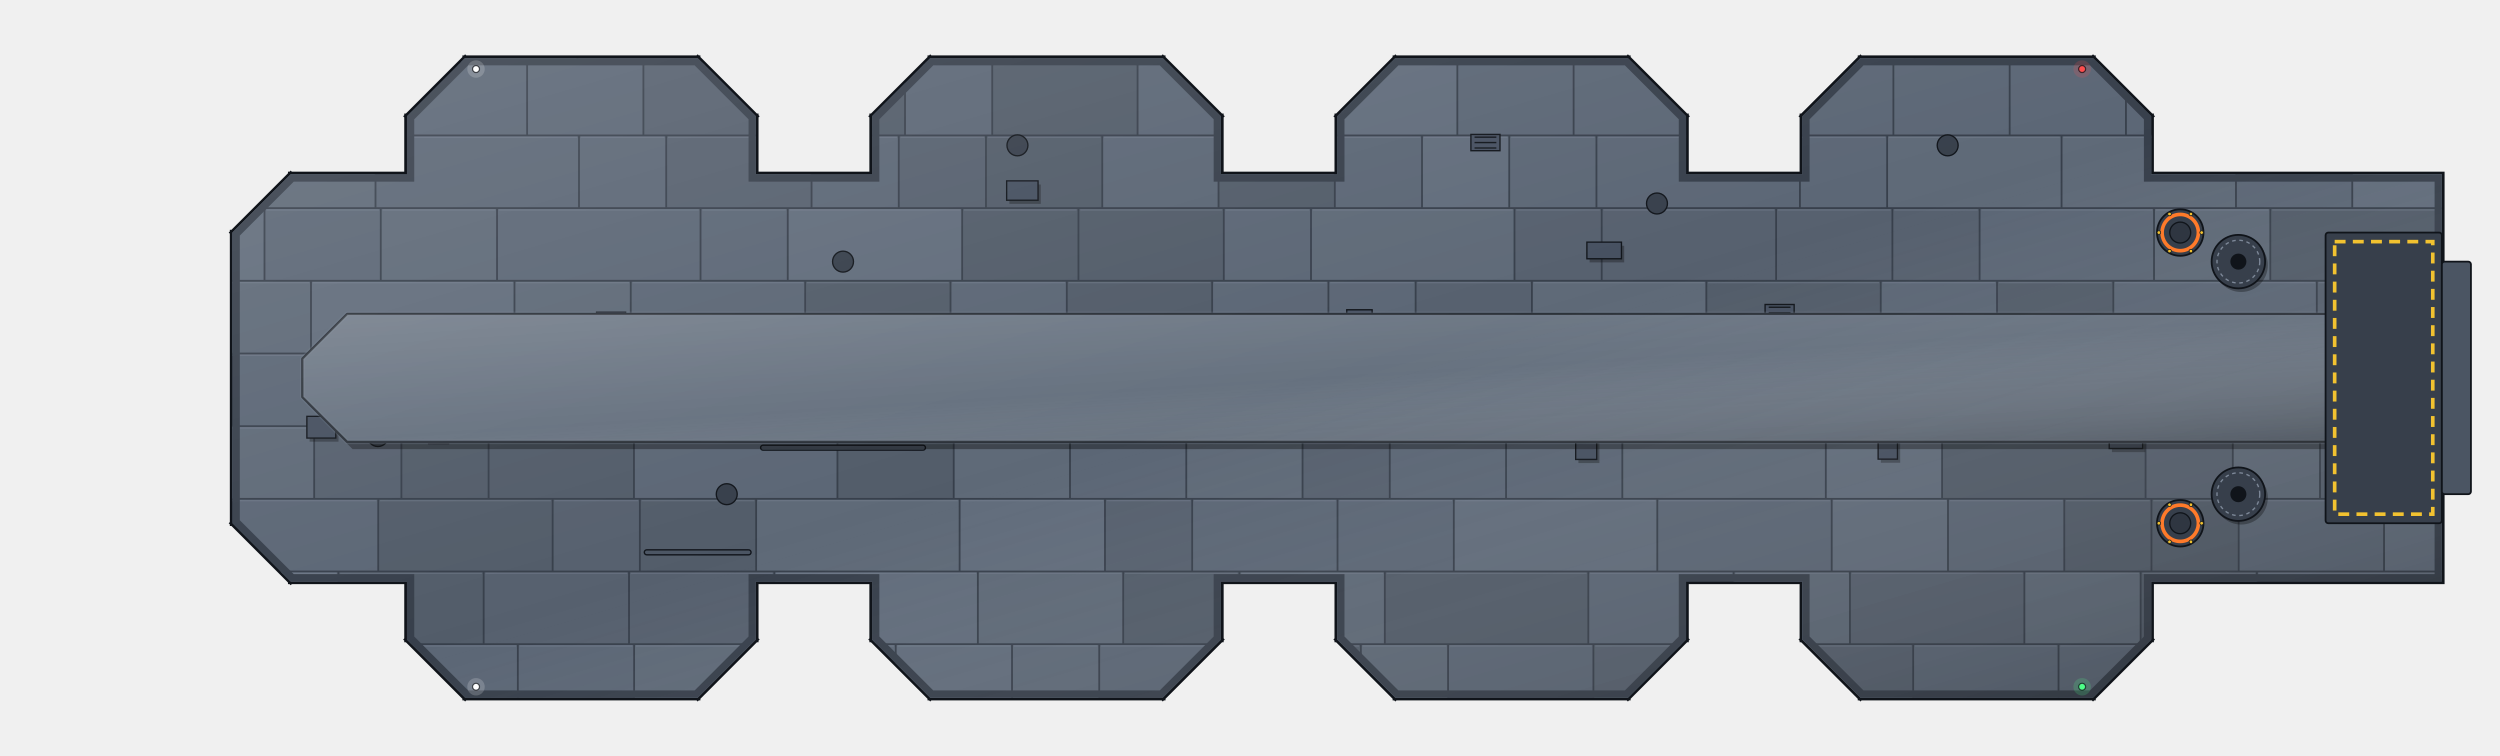
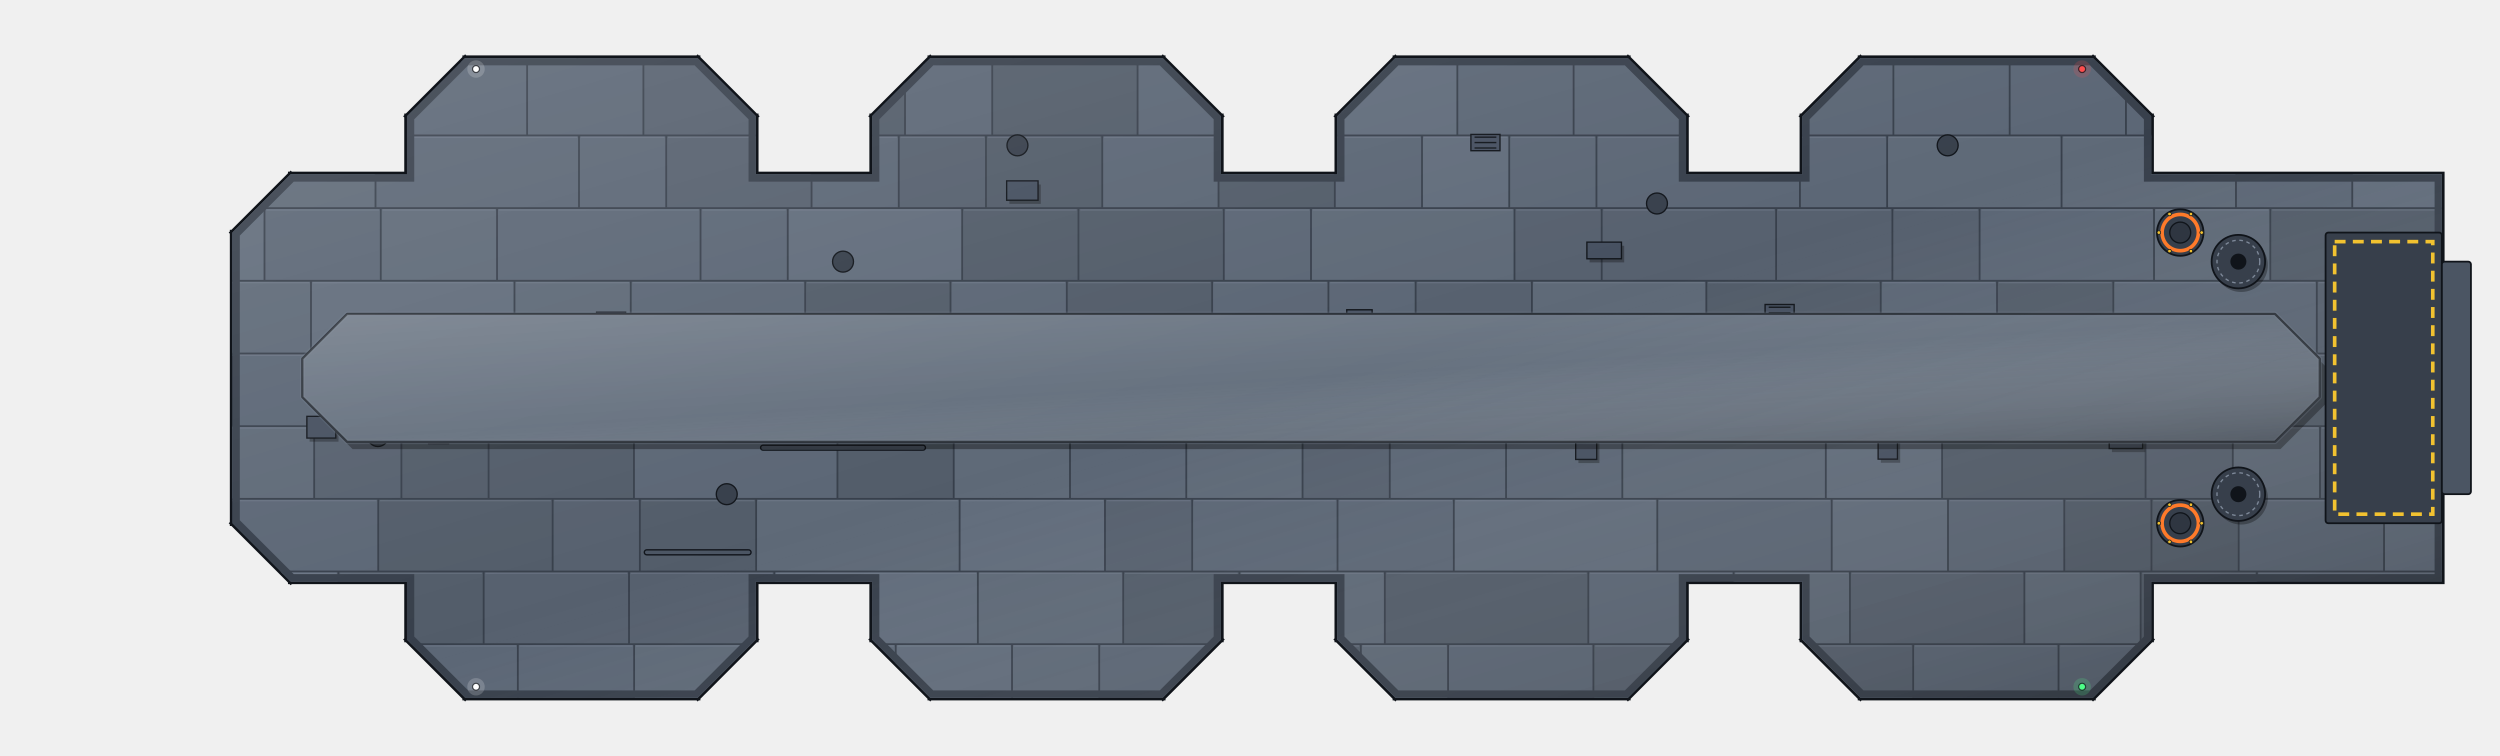
<svg xmlns="http://www.w3.org/2000/svg" width="2752" height="832" viewBox="-1472 -416 2752 832">
  <defs>
    <clipPath id="tanker_roof">
      <path d="M-1152 -160L-1216 -160L-1152 -224ZM-1216 -160h64v64h-64zM-1216 -96h64v64h-64zM-1216 -32h64v64h-64zM-1216 32h64v64h-64zM-1216 96h64v64h-64zM-1152 160L-1152 224L-1216 160ZM-1152 -224h64v64h-64zM-1152 -160h64v64h-64zM-1152 -96h64v64h-64zM-1152 -32h64v64h-64zM-1152 32h64v64h-64zM-1152 96h64v64h-64zM-1152 160h64v64h-64zM-1088 -224h64v64h-64zM-1088 -160h64v64h-64zM-1088 -96h64v64h-64zM-1088 -32h64v64h-64zM-1088 32h64v64h-64zM-1088 96h64v64h-64zM-1088 160h64v64h-64zM-960 -288L-1024 -288L-960 -352ZM-1024 -288h64v64h-64zM-1024 -224h64v64h-64zM-1024 -160h64v64h-64zM-1024 -96h64v64h-64zM-1024 -32h64v64h-64zM-1024 32h64v64h-64zM-1024 96h64v64h-64zM-1024 160h64v64h-64zM-1024 224h64v64h-64zM-960 288L-960 352L-1024 288ZM-960 -352h64v64h-64zM-960 -288h64v64h-64zM-960 -224h64v64h-64zM-960 -160h64v64h-64zM-960 -96h64v64h-64zM-960 -32h64v64h-64zM-960 32h64v64h-64zM-960 96h64v64h-64zM-960 160h64v64h-64zM-960 224h64v64h-64zM-960 288h64v64h-64zM-896 -352h64v64h-64zM-896 -288h64v64h-64zM-896 -224h64v64h-64zM-896 -160h64v64h-64zM-896 -96h64v64h-64zM-896 -32h64v64h-64zM-896 32h64v64h-64zM-896 96h64v64h-64zM-896 160h64v64h-64zM-896 224h64v64h-64zM-896 288h64v64h-64zM-832 -352h64v64h-64zM-832 -288h64v64h-64zM-832 -224h64v64h-64zM-832 -160h64v64h-64zM-832 -96h64v64h-64zM-832 -32h64v64h-64zM-832 32h64v64h-64zM-832 96h64v64h-64zM-832 160h64v64h-64zM-832 224h64v64h-64zM-832 288h64v64h-64zM-768 -352h64v64h-64zM-768 -288h64v64h-64zM-768 -224h64v64h-64zM-768 -160h64v64h-64zM-768 -96h64v64h-64zM-768 -32h64v64h-64zM-768 32h64v64h-64zM-768 96h64v64h-64zM-768 160h64v64h-64zM-768 224h64v64h-64zM-768 288h64v64h-64zM-704 -288L-640 -288L-704 -352ZM-704 -288h64v64h-64zM-704 -224h64v64h-64zM-704 -160h64v64h-64zM-704 -96h64v64h-64zM-704 -32h64v64h-64zM-704 32h64v64h-64zM-704 96h64v64h-64zM-704 160h64v64h-64zM-704 224h64v64h-64zM-704 288L-640 288L-704 352ZM-640 -224h64v64h-64zM-640 -160h64v64h-64zM-640 -96h64v64h-64zM-640 -32h64v64h-64zM-640 32h64v64h-64zM-640 96h64v64h-64zM-640 160h64v64h-64zM-576 -224h64v64h-64zM-576 -160h64v64h-64zM-576 -96h64v64h-64zM-576 -32h64v64h-64zM-576 32h64v64h-64zM-576 96h64v64h-64zM-576 160h64v64h-64zM-448 -288L-512 -288L-448 -352ZM-512 -288h64v64h-64zM-512 -224h64v64h-64zM-512 -160h64v64h-64zM-512 -96h64v64h-64zM-512 -32h64v64h-64zM-512 32h64v64h-64zM-512 96h64v64h-64zM-512 160h64v64h-64zM-512 224h64v64h-64zM-448 288L-448 352L-512 288ZM-448 -352h64v64h-64zM-448 -288h64v64h-64zM-448 -224h64v64h-64zM-448 -160h64v64h-64zM-448 -96h64v64h-64zM-448 -32h64v64h-64zM-448 32h64v64h-64zM-448 96h64v64h-64zM-448 160h64v64h-64zM-448 224h64v64h-64zM-448 288h64v64h-64zM-384 -352h64v64h-64zM-384 -288h64v64h-64zM-384 -224h64v64h-64zM-384 -160h64v64h-64zM-384 -96h64v64h-64zM-384 -32h64v64h-64zM-384 32h64v64h-64zM-384 96h64v64h-64zM-384 160h64v64h-64zM-384 224h64v64h-64zM-384 288h64v64h-64zM-320 -352h64v64h-64zM-320 -288h64v64h-64zM-320 -224h64v64h-64zM-320 -160h64v64h-64zM-320 -96h64v64h-64zM-320 -32h64v64h-64zM-320 32h64v64h-64zM-320 96h64v64h-64zM-320 160h64v64h-64zM-320 224h64v64h-64zM-320 288h64v64h-64zM-256 -352h64v64h-64zM-256 -288h64v64h-64zM-256 -224h64v64h-64zM-256 -160h64v64h-64zM-256 -96h64v64h-64zM-256 -32h64v64h-64zM-256 32h64v64h-64zM-256 96h64v64h-64zM-256 160h64v64h-64zM-256 224h64v64h-64zM-256 288h64v64h-64zM-192 -288L-128 -288L-192 -352ZM-192 -288h64v64h-64zM-192 -224h64v64h-64zM-192 -160h64v64h-64zM-192 -96h64v64h-64zM-192 -32h64v64h-64zM-192 32h64v64h-64zM-192 96h64v64h-64zM-192 160h64v64h-64zM-192 224h64v64h-64zM-192 288L-128 288L-192 352ZM-128 -224h64v64h-64zM-128 -160h64v64h-64zM-128 -96h64v64h-64zM-128 -32h64v64h-64zM-128 32h64v64h-64zM-128 96h64v64h-64zM-128 160h64v64h-64zM-64 -224h64v64h-64zM-64 -160h64v64h-64zM-64 -96h64v64h-64zM-64 -32h64v64h-64zM-64 32h64v64h-64zM-64 96h64v64h-64zM-64 160h64v64h-64zM64 -288L0 -288L64 -352ZM0 -288h64v64h-64zM0 -224h64v64h-64zM0 -160h64v64h-64zM0 -96h64v64h-64zM0 -32h64v64h-64zM0 32h64v64h-64zM0 96h64v64h-64zM0 160h64v64h-64zM0 224h64v64h-64zM64 288L64 352L0 288ZM64 -352h64v64h-64zM64 -288h64v64h-64zM64 -224h64v64h-64zM64 -160h64v64h-64zM64 -96h64v64h-64zM64 -32h64v64h-64zM64 32h64v64h-64zM64 96h64v64h-64zM64 160h64v64h-64zM64 224h64v64h-64zM64 288h64v64h-64zM128 -352h64v64h-64zM128 -288h64v64h-64zM128 -224h64v64h-64zM128 -160h64v64h-64zM128 -96h64v64h-64zM128 -32h64v64h-64zM128 32h64v64h-64zM128 96h64v64h-64zM128 160h64v64h-64zM128 224h64v64h-64zM128 288h64v64h-64zM192 -352h64v64h-64zM192 -288h64v64h-64zM192 -224h64v64h-64zM192 -160h64v64h-64zM192 -96h64v64h-64zM192 -32h64v64h-64zM192 32h64v64h-64zM192 96h64v64h-64zM192 160h64v64h-64zM192 224h64v64h-64zM192 288h64v64h-64zM256 -352h64v64h-64zM256 -288h64v64h-64zM256 -224h64v64h-64zM256 -160h64v64h-64zM256 -96h64v64h-64zM256 -32h64v64h-64zM256 32h64v64h-64zM256 96h64v64h-64zM256 160h64v64h-64zM256 224h64v64h-64zM256 288h64v64h-64zM320 -288L384 -288L320 -352ZM320 -288h64v64h-64zM320 -224h64v64h-64zM320 -160h64v64h-64zM320 -96h64v64h-64zM320 -32h64v64h-64zM320 32h64v64h-64zM320 96h64v64h-64zM320 160h64v64h-64zM320 224h64v64h-64zM320 288L384 288L320 352ZM384 -224h64v64h-64zM384 -160h64v64h-64zM384 -96h64v64h-64zM384 -32h64v64h-64zM384 32h64v64h-64zM384 96h64v64h-64zM384 160h64v64h-64zM448 -224h64v64h-64zM448 -160h64v64h-64zM448 -96h64v64h-64zM448 -32h64v64h-64zM448 32h64v64h-64zM448 96h64v64h-64zM448 160h64v64h-64zM576 -288L512 -288L576 -352ZM512 -288h64v64h-64zM512 -224h64v64h-64zM512 -160h64v64h-64zM512 -96h64v64h-64zM512 -32h64v64h-64zM512 32h64v64h-64zM512 96h64v64h-64zM512 160h64v64h-64zM512 224h64v64h-64zM576 288L576 352L512 288ZM576 -352h64v64h-64zM576 -288h64v64h-64zM576 -224h64v64h-64zM576 -160h64v64h-64zM576 -96h64v64h-64zM576 -32h64v64h-64zM576 32h64v64h-64zM576 96h64v64h-64zM576 160h64v64h-64zM576 224h64v64h-64zM576 288h64v64h-64zM640 -352h64v64h-64zM640 -288h64v64h-64zM640 -224h64v64h-64zM640 -160h64v64h-64zM640 -96h64v64h-64zM640 -32h64v64h-64zM640 32h64v64h-64zM640 96h64v64h-64zM640 160h64v64h-64zM640 224h64v64h-64zM640 288h64v64h-64zM704 -352h64v64h-64zM704 -288h64v64h-64zM704 -224h64v64h-64zM704 -160h64v64h-64zM704 -96h64v64h-64zM704 -32h64v64h-64zM704 32h64v64h-64zM704 96h64v64h-64zM704 160h64v64h-64zM704 224h64v64h-64zM704 288h64v64h-64zM768 -352h64v64h-64zM768 -288h64v64h-64zM768 -224h64v64h-64zM768 -160h64v64h-64zM768 -96h64v64h-64zM768 -32h64v64h-64zM768 32h64v64h-64zM768 96h64v64h-64zM768 160h64v64h-64zM768 224h64v64h-64zM768 288h64v64h-64zM832 -288L896 -288L832 -352ZM832 -288h64v64h-64zM832 -224h64v64h-64zM832 -160h64v64h-64zM832 -96h64v64h-64zM832 -32h64v64h-64zM832 32h64v64h-64zM832 96h64v64h-64zM832 160h64v64h-64zM832 224h64v64h-64zM832 288L896 288L832 352ZM896 -224h64v64h-64zM896 -160h64v64h-64zM896 -96h64v64h-64zM896 -32h64v64h-64zM896 32h64v64h-64zM896 96h64v64h-64zM896 160h64v64h-64zM960 -224h64v64h-64zM960 -160h64v64h-64zM960 -96h64v64h-64zM960 -32h64v64h-64zM960 32h64v64h-64zM960 96h64v64h-64zM960 160h64v64h-64zM1024 -224h64v64h-64zM1024 -160h64v64h-64zM1024 -96h64v64h-64zM1024 -32h64v64h-64zM1024 32h64v64h-64zM1024 96h64v64h-64zM1024 160h64v64h-64zM1088 -224h64v64h-64zM1088 -160h64v64h-64zM1088 -96h64v64h-64zM1088 -32h64v64h-64zM1088 32h64v64h-64zM1088 96h64v64h-64zM1088 160h64v64h-64zM1152 -224h64v64h-64zM1152 -160h64v64h-64zM1152 -96h64v64h-64zM1152 -32h64v64h-64zM1152 32h64v64h-64zM1152 96h64v64h-64zM1152 160h64v64h-64z" />
    </clipPath>
    <linearGradient id="tanker_sheen" x1="0" y1="0" x2="1" y2="1">
      <stop offset="0" stop-color="#ffffff" stop-opacity="0.12" />
      <stop offset="0.5" stop-color="#ffffff" stop-opacity="0" />
      <stop offset="1" stop-color="#000000" stop-opacity="0.22" />
    </linearGradient>
  </defs>
  <g id="base">
    <path d="M768 352L832 352M-896 -352L-832 -352M-128 -288L-192 -352M512 -288L576 -352M-128 224L-128 288M512 224L512 288M-960 352L-896 352M-256 352L-192 352M-1152 -224L-1088 -224M64 352L0 288M-1216 32L-1216 96M960 224L1024 224M-1152 224L-1216 160M-640 -288L-704 -352M-640 224L-640 288M-448 -352L-384 -352M256 -352L320 -352M1024 -224L1088 -224M384 -288L384 -224M-512 -288L-512 -224M-448 352L-512 288M768 -352L832 -352M-1216 -160L-1216 -96M704 352L768 352M-960 -352L-896 -352M-256 -352L-192 -352M0 -288L64 -352M0 224L0 288M-1216 -32L-1216 32M-768 352L-704 352M448 224L512 224M1152 224L1216 224M1216 160L1216 224M-1216 96L-1216 160M192 352L256 352M-512 -288L-448 -352M960 -224L1024 -224M-512 224L-512 288M1216 -160L1216 -96M-960 352L-1024 288M-64 224L0 224M-1216 -160L-1152 -224M896 224L960 224M704 -352L768 -352M1216 -32L1216 32M-1216 -96L-1216 -32M-768 -352L-704 -352M1216 96L1216 160M0 -288L0 -224M384 224L448 224M192 -352L256 -352M-1088 224L-1024 224M-320 352L-256 352M640 352L704 352M1152 -224L1216 -224M1216 -224L1216 -160M-1024 -288L-960 -352M448 -224L512 -224M-1024 224L-1024 288M-576 224L-512 224M1216 -96L1216 -32M-832 352L-768 352M896 -288L896 -224M128 352L192 352M896 288L832 352M1216 32L1216 96M-64 -224L0 -224M896 -224L960 -224M-128 224L-64 224M-320 -352L-256 -352M640 -352L704 -352M-384 352L-320 352M576 352L640 352M384 -224L448 -224M-1024 -288L-1024 -224M-640 224L-576 224M-1088 -224L-1024 -224M-832 -352L-768 -352M128 -352L192 -352M896 -288L832 -352M896 224L896 288M64 352L128 352M384 288L320 352M-576 -224L-512 -224M1088 -224L1152 -224M-1152 224L-1088 224M-384 -352L-320 -352M576 -352L640 -352M-128 -288L-128 -224M512 -288L512 -224M-896 352L-832 352M-128 288L-192 352M576 352L512 288M1024 224L1088 224M-128 -224L-64 -224M1088 224L1152 224M64 -352L128 -352M384 -288L320 -352M384 224L384 288M-640 -288L-640 -224M-640 288L-704 352M-448 352L-384 352M256 352L320 352M-640 -224L-576 -224" fill="none" stroke="#10141a" stroke-width="6" stroke-linecap="square" />
    <path d="M-1152 -160L-1216 -160L-1152 -224ZM-1216 -160h64v64h-64zM-1216 -96h64v64h-64zM-1216 -32h64v64h-64zM-1216 32h64v64h-64zM-1216 96h64v64h-64zM-1152 160L-1152 224L-1216 160ZM-1152 -224h64v64h-64zM-1152 -160h64v64h-64zM-1152 -96h64v64h-64zM-1152 -32h64v64h-64zM-1152 32h64v64h-64zM-1152 96h64v64h-64zM-1152 160h64v64h-64zM-1088 -224h64v64h-64zM-1088 -160h64v64h-64zM-1088 -96h64v64h-64zM-1088 -32h64v64h-64zM-1088 32h64v64h-64zM-1088 96h64v64h-64zM-1088 160h64v64h-64zM-960 -288L-1024 -288L-960 -352ZM-1024 -288h64v64h-64zM-1024 -224h64v64h-64zM-1024 -160h64v64h-64zM-1024 -96h64v64h-64zM-1024 -32h64v64h-64zM-1024 32h64v64h-64zM-1024 96h64v64h-64zM-1024 160h64v64h-64zM-1024 224h64v64h-64zM-960 288L-960 352L-1024 288ZM-960 -352h64v64h-64zM-960 -288h64v64h-64zM-960 -224h64v64h-64zM-960 -160h64v64h-64zM-960 -96h64v64h-64zM-960 -32h64v64h-64zM-960 32h64v64h-64zM-960 96h64v64h-64zM-960 160h64v64h-64zM-960 224h64v64h-64zM-960 288h64v64h-64zM-896 -352h64v64h-64zM-896 -288h64v64h-64zM-896 -224h64v64h-64zM-896 -160h64v64h-64zM-896 -96h64v64h-64zM-896 -32h64v64h-64zM-896 32h64v64h-64zM-896 96h64v64h-64zM-896 160h64v64h-64zM-896 224h64v64h-64zM-896 288h64v64h-64zM-832 -352h64v64h-64zM-832 -288h64v64h-64zM-832 -224h64v64h-64zM-832 -160h64v64h-64zM-832 -96h64v64h-64zM-832 -32h64v64h-64zM-832 32h64v64h-64zM-832 96h64v64h-64zM-832 160h64v64h-64zM-832 224h64v64h-64zM-832 288h64v64h-64zM-768 -352h64v64h-64zM-768 -288h64v64h-64zM-768 -224h64v64h-64zM-768 -160h64v64h-64zM-768 -96h64v64h-64zM-768 -32h64v64h-64zM-768 32h64v64h-64zM-768 96h64v64h-64zM-768 160h64v64h-64zM-768 224h64v64h-64zM-768 288h64v64h-64zM-704 -288L-640 -288L-704 -352ZM-704 -288h64v64h-64zM-704 -224h64v64h-64zM-704 -160h64v64h-64zM-704 -96h64v64h-64zM-704 -32h64v64h-64zM-704 32h64v64h-64zM-704 96h64v64h-64zM-704 160h64v64h-64zM-704 224h64v64h-64zM-704 288L-640 288L-704 352ZM-640 -224h64v64h-64zM-640 -160h64v64h-64zM-640 -96h64v64h-64zM-640 -32h64v64h-64zM-640 32h64v64h-64zM-640 96h64v64h-64zM-640 160h64v64h-64zM-576 -224h64v64h-64zM-576 -160h64v64h-64zM-576 -96h64v64h-64zM-576 -32h64v64h-64zM-576 32h64v64h-64zM-576 96h64v64h-64zM-576 160h64v64h-64zM-448 -288L-512 -288L-448 -352ZM-512 -288h64v64h-64zM-512 -224h64v64h-64zM-512 -160h64v64h-64zM-512 -96h64v64h-64zM-512 -32h64v64h-64zM-512 32h64v64h-64zM-512 96h64v64h-64zM-512 160h64v64h-64zM-512 224h64v64h-64zM-448 288L-448 352L-512 288ZM-448 -352h64v64h-64zM-448 -288h64v64h-64zM-448 -224h64v64h-64zM-448 -160h64v64h-64zM-448 -96h64v64h-64zM-448 -32h64v64h-64zM-448 32h64v64h-64zM-448 96h64v64h-64zM-448 160h64v64h-64zM-448 224h64v64h-64zM-448 288h64v64h-64zM-384 -352h64v64h-64zM-384 -288h64v64h-64zM-384 -224h64v64h-64zM-384 -160h64v64h-64zM-384 -96h64v64h-64zM-384 -32h64v64h-64zM-384 32h64v64h-64zM-384 96h64v64h-64zM-384 160h64v64h-64zM-384 224h64v64h-64zM-384 288h64v64h-64zM-320 -352h64v64h-64zM-320 -288h64v64h-64zM-320 -224h64v64h-64zM-320 -160h64v64h-64zM-320 -96h64v64h-64zM-320 -32h64v64h-64zM-320 32h64v64h-64zM-320 96h64v64h-64zM-320 160h64v64h-64zM-320 224h64v64h-64zM-320 288h64v64h-64zM-256 -352h64v64h-64zM-256 -288h64v64h-64zM-256 -224h64v64h-64zM-256 -160h64v64h-64zM-256 -96h64v64h-64zM-256 -32h64v64h-64zM-256 32h64v64h-64zM-256 96h64v64h-64zM-256 160h64v64h-64zM-256 224h64v64h-64zM-256 288h64v64h-64zM-192 -288L-128 -288L-192 -352ZM-192 -288h64v64h-64zM-192 -224h64v64h-64zM-192 -160h64v64h-64zM-192 -96h64v64h-64zM-192 -32h64v64h-64zM-192 32h64v64h-64zM-192 96h64v64h-64zM-192 160h64v64h-64zM-192 224h64v64h-64zM-192 288L-128 288L-192 352ZM-128 -224h64v64h-64zM-128 -160h64v64h-64zM-128 -96h64v64h-64zM-128 -32h64v64h-64zM-128 32h64v64h-64zM-128 96h64v64h-64zM-128 160h64v64h-64zM-64 -224h64v64h-64zM-64 -160h64v64h-64zM-64 -96h64v64h-64zM-64 -32h64v64h-64zM-64 32h64v64h-64zM-64 96h64v64h-64zM-64 160h64v64h-64zM64 -288L0 -288L64 -352ZM0 -288h64v64h-64zM0 -224h64v64h-64zM0 -160h64v64h-64zM0 -96h64v64h-64zM0 -32h64v64h-64zM0 32h64v64h-64zM0 96h64v64h-64zM0 160h64v64h-64zM0 224h64v64h-64zM64 288L64 352L0 288ZM64 -352h64v64h-64zM64 -288h64v64h-64zM64 -224h64v64h-64zM64 -160h64v64h-64zM64 -96h64v64h-64zM64 -32h64v64h-64zM64 32h64v64h-64zM64 96h64v64h-64zM64 160h64v64h-64zM64 224h64v64h-64zM64 288h64v64h-64zM128 -352h64v64h-64zM128 -288h64v64h-64zM128 -224h64v64h-64zM128 -160h64v64h-64zM128 -96h64v64h-64zM128 -32h64v64h-64zM128 32h64v64h-64zM128 96h64v64h-64zM128 160h64v64h-64zM128 224h64v64h-64zM128 288h64v64h-64zM192 -352h64v64h-64zM192 -288h64v64h-64zM192 -224h64v64h-64zM192 -160h64v64h-64zM192 -96h64v64h-64zM192 -32h64v64h-64zM192 32h64v64h-64zM192 96h64v64h-64zM192 160h64v64h-64zM192 224h64v64h-64zM192 288h64v64h-64zM256 -352h64v64h-64zM256 -288h64v64h-64zM256 -224h64v64h-64zM256 -160h64v64h-64zM256 -96h64v64h-64zM256 -32h64v64h-64zM256 32h64v64h-64zM256 96h64v64h-64zM256 160h64v64h-64zM256 224h64v64h-64zM256 288h64v64h-64zM320 -288L384 -288L320 -352ZM320 -288h64v64h-64zM320 -224h64v64h-64zM320 -160h64v64h-64zM320 -96h64v64h-64zM320 -32h64v64h-64zM320 32h64v64h-64zM320 96h64v64h-64zM320 160h64v64h-64zM320 224h64v64h-64zM320 288L384 288L320 352ZM384 -224h64v64h-64zM384 -160h64v64h-64zM384 -96h64v64h-64zM384 -32h64v64h-64zM384 32h64v64h-64zM384 96h64v64h-64zM384 160h64v64h-64zM448 -224h64v64h-64zM448 -160h64v64h-64zM448 -96h64v64h-64zM448 -32h64v64h-64zM448 32h64v64h-64zM448 96h64v64h-64zM448 160h64v64h-64zM576 -288L512 -288L576 -352ZM512 -288h64v64h-64zM512 -224h64v64h-64zM512 -160h64v64h-64zM512 -96h64v64h-64zM512 -32h64v64h-64zM512 32h64v64h-64zM512 96h64v64h-64zM512 160h64v64h-64zM512 224h64v64h-64zM576 288L576 352L512 288ZM576 -352h64v64h-64zM576 -288h64v64h-64zM576 -224h64v64h-64zM576 -160h64v64h-64zM576 -96h64v64h-64zM576 -32h64v64h-64zM576 32h64v64h-64zM576 96h64v64h-64zM576 160h64v64h-64zM576 224h64v64h-64zM576 288h64v64h-64zM640 -352h64v64h-64zM640 -288h64v64h-64zM640 -224h64v64h-64zM640 -160h64v64h-64zM640 -96h64v64h-64zM640 -32h64v64h-64zM640 32h64v64h-64zM640 96h64v64h-64zM640 160h64v64h-64zM640 224h64v64h-64zM640 288h64v64h-64zM704 -352h64v64h-64zM704 -288h64v64h-64zM704 -224h64v64h-64zM704 -160h64v64h-64zM704 -96h64v64h-64zM704 -32h64v64h-64zM704 32h64v64h-64zM704 96h64v64h-64zM704 160h64v64h-64zM704 224h64v64h-64zM704 288h64v64h-64zM768 -352h64v64h-64zM768 -288h64v64h-64zM768 -224h64v64h-64zM768 -160h64v64h-64zM768 -96h64v64h-64zM768 -32h64v64h-64zM768 32h64v64h-64zM768 96h64v64h-64zM768 160h64v64h-64zM768 224h64v64h-64zM768 288h64v64h-64zM832 -288L896 -288L832 -352ZM832 -288h64v64h-64zM832 -224h64v64h-64zM832 -160h64v64h-64zM832 -96h64v64h-64zM832 -32h64v64h-64zM832 32h64v64h-64zM832 96h64v64h-64zM832 160h64v64h-64zM832 224h64v64h-64zM832 288L896 288L832 352ZM896 -224h64v64h-64zM896 -160h64v64h-64zM896 -96h64v64h-64zM896 -32h64v64h-64zM896 32h64v64h-64zM896 96h64v64h-64zM896 160h64v64h-64zM960 -224h64v64h-64zM960 -160h64v64h-64zM960 -96h64v64h-64zM960 -32h64v64h-64zM960 32h64v64h-64zM960 96h64v64h-64zM960 160h64v64h-64zM1024 -224h64v64h-64zM1024 -160h64v64h-64zM1024 -96h64v64h-64zM1024 -32h64v64h-64zM1024 32h64v64h-64zM1024 96h64v64h-64zM1024 160h64v64h-64zM1088 -224h64v64h-64zM1088 -160h64v64h-64zM1088 -96h64v64h-64zM1088 -32h64v64h-64zM1088 32h64v64h-64zM1088 96h64v64h-64zM1088 160h64v64h-64zM1152 -224h64v64h-64zM1152 -160h64v64h-64zM1152 -96h64v64h-64zM1152 -32h64v64h-64zM1152 32h64v64h-64zM1152 96h64v64h-64zM1152 160h64v64h-64z" fill="#5b6675" />
    <g clip-path="url(#tanker_roof)">
      <path d="M-1284.57 -426.89h128v80h-128zM-132.57 -426.89h160v80h-160zM379.43 -426.89h128v80h-128zM987.43 -426.89h192v80h-192zM-763.76 -346.89h160v80h-160zM-738.64 -266.89h160v80h-160zM-482.64 -266.89h96v80h-96zM195.15 -186.89h96v80h-96zM291.15 -186.89h192v80h-192zM483.15 -186.89h128v80h-128zM611.15 -186.89h96v80h-96zM86.33 -106.89h128v80h-128zM1078.33 -106.89h160v80h-160zM-1126.15 53.11h96v80h-96zM-38.15 53.11h96v80h-96zM889.85 53.11h96v80h-96zM1081.85 53.11h128v80h-128zM1209.85 53.11h128v80h-128zM-1343.65 133.11h96v80h-96zM-863.65 133.11h96v80h-96zM-255.65 133.11h96v80h-96zM-939.58 213.11h160v80h-160zM-779.58 213.11h160v80h-160zM564.42 213.11h192v80h-192zM282.03 293.11h224v80h-224zM506.03 293.11h128v80h-128z" fill="#56606e" />
      <path d="M-964.57 -426.89h128v80h-128zM507.43 -426.89h128v80h-128zM4.24 -346.89h128v80h-128zM93.36 -266.89h96v80h-96zM1117.36 -266.89h128v80h-128zM-1308.85 -186.89h128v80h-128zM-604.85 -186.89h192v80h-192zM-1129.67 -106.89h224v80h-224zM-322.58 -26.89h128v80h-128zM-98.58 -26.89h128v80h-128zM253.42 -26.89h96v80h-96zM573.42 -26.89h128v80h-128zM537.85 53.11h128v80h-128zM-415.65 133.11h160v80h-160zM128.35 133.11h224v80h-224zM544.35 133.11h128v80h-128zM1152.35 133.11h160v80h-160zM-1259.58 213.11h160v80h-160zM-619.58 213.11h224v80h-224zM-485.97 293.11h128v80h-128zM1178.03 293.11h224v80h-224z" fill="#616c7b" />
      <path d="M27.43 -426.89h96v80h-96zM-603.76 -346.89h128v80h-128zM-379.76 -346.89h160v80h-160zM-386.64 -266.89h128v80h-128zM-130.64 -266.89h128v80h-128zM-412.85 -186.89h128v80h-128zM-284.85 -186.89h160v80h-160zM1027.15 -186.89h192v80h-192zM-585.67 -106.89h160v80h-160zM-297.67 -106.89h160v80h-160zM406.33 -106.89h192v80h-192zM726.33 -106.89h128v80h-128zM-930.58 -26.89h160v80h-160zM-194.58 -26.89h96v80h-96zM701.42 -26.89h128v80h-128zM829.42 -26.89h128v80h-128zM957.42 -26.89h224v80h-224zM-1030.15 53.11h96v80h-96zM-934.15 53.11h160v80h-160zM-550.15 53.11h128v80h-128zM665.85 53.11h224v80h-224zM-1055.65 133.11h192v80h-192zM-767.65 133.11h128v80h-128zM800.35 133.11h96v80h-96zM896.35 133.11h96v80h-96zM-1099.58 213.11h160v80h-160zM-235.58 213.11h128v80h-128zM52.42 213.11h224v80h-224zM884.42 213.11h128v80h-128zM-133.97 293.11h160v80h-160z" fill="#525c69" />
      <path d="M-1275.76 -346.89h128v80h-128zM-1282.64 -266.89h224v80h-224zM605.36 -266.89h192v80h-192zM797.36 -266.89h192v80h-192zM-1052.85 -186.89h128v80h-128zM-28.85 -186.89h224v80h-224zM899.15 -186.89h128v80h-128zM-1321.67 -106.89h192v80h-192zM-905.67 -106.89h128v80h-128zM214.33 -106.89h192v80h-192zM-770.58 -26.89h128v80h-128zM1181.42 -26.89h96v80h-96zM-1318.15 53.11h96v80h-96zM-1222.15 53.11h96v80h-96zM-422.15 53.11h128v80h-128zM-166.15 53.11h128v80h-128zM313.85 53.11h224v80h-224zM985.85 53.11h96v80h-96zM-639.65 133.11h224v80h-224zM-395.58 213.11h160v80h-160zM-107.58 213.11h160v80h-160zM436.42 213.11h128v80h-128zM756.42 213.11h128v80h-128zM-773.97 293.11h160v80h-160zM-357.97 293.11h96v80h-96zM26.03 293.11h96v80h-96zM922.03 293.11h96v80h-96z" fill="#5e6977" />
      <path d="M-1284.57 -426.89v80M-1156.57 -426.89v80M-964.57 -426.89v80M-836.57 -426.89v80M-612.57 -426.89v80M-484.57 -426.89v80M-356.57 -426.89v80M-228.57 -426.89v80M-132.57 -426.89v80M27.43 -426.89v80M123.43 -426.89v80M283.43 -426.89v80M379.43 -426.89v80M507.43 -426.89v80M635.43 -426.89v80M763.43 -426.89v80M987.43 -426.89v80M1179.43 -426.89v80M-1344 -426.89H1280M-1275.76 -346.89v80M-1147.76 -346.89v80M-1019.76 -346.89v80M-891.76 -346.89v80M-763.76 -346.89v80M-603.76 -346.89v80M-475.76 -346.89v80M-379.76 -346.89v80M-219.76 -346.89v80M4.24 -346.89v80M132.24 -346.89v80M260.24 -346.89v80M420.24 -346.89v80M612.24 -346.89v80M740.24 -346.89v80M868.24 -346.89v80M996.24 -346.89v80M-1344 -346.89H1280M-1282.64 -266.89v80M-1058.64 -266.89v80M-834.64 -266.89v80M-738.64 -266.89v80M-578.64 -266.89v80M-482.64 -266.89v80M-386.64 -266.89v80M-258.64 -266.89v80M-130.64 -266.89v80M-2.64 -266.89v80M93.36 -266.89v80M189.36 -266.89v80M285.36 -266.89v80M509.36 -266.89v80M605.36 -266.89v80M797.36 -266.89v80M989.36 -266.89v80M1117.36 -266.89v80M-1344 -266.89H1280M-1308.85 -186.89v80M-1180.85 -186.89v80M-1052.85 -186.89v80M-924.85 -186.89v80M-700.85 -186.89v80M-604.85 -186.89v80M-412.85 -186.89v80M-284.85 -186.89v80M-124.85 -186.89v80M-28.85 -186.89v80M195.15 -186.89v80M291.15 -186.89v80M483.15 -186.89v80M611.15 -186.89v80M707.15 -186.89v80M899.15 -186.89v80M1027.15 -186.89v80M-1344 -186.89H1280M-1321.67 -106.89v80M-1129.67 -106.89v80M-905.67 -106.89v80M-777.67 -106.89v80M-585.67 -106.89v80M-425.67 -106.89v80M-297.67 -106.89v80M-137.67 -106.89v80M-9.67 -106.89v80M86.33 -106.89v80M214.33 -106.89v80M406.33 -106.89v80M598.33 -106.89v80M726.33 -106.89v80M854.33 -106.89v80M1078.33 -106.89v80M-1344 -106.89H1280M-1218.58 -26.89v80M-1058.58 -26.89v80M-930.58 -26.89v80M-770.58 -26.89v80M-642.58 -26.89v80M-418.58 -26.89v80M-322.58 -26.89v80M-194.58 -26.89v80M-98.58 -26.89v80M29.42 -26.89v80M253.42 -26.89v80M349.42 -26.89v80M573.42 -26.89v80M701.42 -26.89v80M829.42 -26.89v80M957.42 -26.89v80M1181.42 -26.89v80M-1344 -26.89H1280M-1318.15 53.11v80M-1222.15 53.11v80M-1126.15 53.11v80M-1030.15 53.11v80M-934.15 53.11v80M-774.15 53.11v80M-550.15 53.11v80M-422.15 53.11v80M-294.15 53.11v80M-166.15 53.11v80M-38.15 53.11v80M57.85 53.11v80M185.85 53.11v80M313.85 53.11v80M537.85 53.11v80M665.85 53.11v80M889.85 53.11v80M985.85 53.11v80M1081.85 53.11v80M1209.85 53.11v80M-1344 53.11H1280M-1343.65 133.11v80M-1247.65 133.11v80M-1055.65 133.11v80M-863.65 133.11v80M-767.65 133.11v80M-639.65 133.11v80M-415.65 133.11v80M-255.65 133.11v80M-159.65 133.11v80M0.35 133.11v80M128.35 133.11v80M352.35 133.11v80M544.35 133.11v80M672.35 133.11v80M800.35 133.11v80M896.35 133.11v80M992.35 133.11v80M1152.35 133.11v80M-1344 133.11H1280M-1259.58 213.11v80M-1099.58 213.11v80M-939.58 213.11v80M-779.58 213.11v80M-619.58 213.11v80M-395.58 213.11v80M-235.58 213.11v80M-107.58 213.11v80M52.42 213.11v80M276.42 213.11v80M436.42 213.11v80M564.42 213.11v80M756.42 213.11v80M884.42 213.11v80M1012.42 213.11v80M-1344 213.11H1280M-1285.97 293.11v80M-1061.97 293.11v80M-901.97 293.11v80M-773.97 293.11v80M-613.97 293.11v80M-485.97 293.11v80M-357.97 293.11v80M-261.97 293.11v80M-133.97 293.11v80M26.03 293.11v80M122.03 293.11v80M282.03 293.11v80M506.03 293.11v80M634.03 293.11v80M794.03 293.11v80M922.03 293.11v80M1018.03 293.11v80M1178.03 293.11v80M-1344 293.11H1280" fill="none" stroke="#373f4b" stroke-width="2" />
      <path d="M-1282.57 -424.89h124M-1154.57 -424.89h188M-962.57 -424.89h124M-834.57 -424.89h220M-610.57 -424.89h124M-482.57 -424.89h124M-354.57 -424.89h124M-226.57 -424.89h92M-130.57 -424.89h156M29.43 -424.89h92M125.43 -424.89h156M285.43 -424.89h92M381.43 -424.89h124M509.43 -424.89h124M637.43 -424.89h124M765.43 -424.89h220M989.43 -424.89h188M1181.43 -424.89h188M-1273.76 -344.89h124M-1145.76 -344.89h124M-1017.76 -344.89h124M-889.76 -344.89h124M-761.76 -344.89h156M-601.76 -344.89h124M-473.76 -344.89h92M-377.76 -344.89h156M-217.76 -344.89h220M6.24 -344.89h124M134.24 -344.89h124M262.24 -344.89h156M422.24 -344.89h188M614.24 -344.89h124M742.24 -344.89h124M870.24 -344.89h124M998.24 -344.89h220M-1280.64 -264.89h220M-1056.64 -264.89h220M-832.64 -264.89h92M-736.64 -264.89h156M-576.64 -264.89h92M-480.64 -264.89h92M-384.64 -264.89h124M-256.64 -264.89h124M-128.64 -264.89h124M-0.64 -264.89h92M95.36 -264.89h92M191.36 -264.89h92M287.36 -264.89h220M511.36 -264.89h92M607.36 -264.89h188M799.36 -264.89h188M991.36 -264.89h124M1119.36 -264.89h124M-1306.85 -184.89h124M-1178.85 -184.89h124M-1050.85 -184.89h124M-922.85 -184.89h220M-698.85 -184.89h92M-602.85 -184.89h188M-410.85 -184.89h124M-282.85 -184.89h156M-122.85 -184.89h92M-26.85 -184.89h220M197.15 -184.89h92M293.15 -184.89h188M485.15 -184.89h124M613.15 -184.89h92M709.15 -184.89h188M901.15 -184.89h124M1029.15 -184.89h188M-1319.67 -104.89h188M-1127.67 -104.89h220M-903.67 -104.89h124M-775.67 -104.89h188M-583.67 -104.89h156M-423.67 -104.89h124M-295.67 -104.89h156M-135.67 -104.89h124M-7.67 -104.89h92M88.33 -104.89h124M216.33 -104.89h188M408.33 -104.89h188M600.33 -104.89h124M728.33 -104.89h124M856.33 -104.89h220M1080.33 -104.89h156M-1216.58 -24.89h156M-1056.58 -24.89h124M-928.58 -24.89h156M-768.58 -24.89h124M-640.58 -24.89h220M-416.58 -24.89h92M-320.58 -24.89h124M-192.58 -24.89h92M-96.58 -24.89h124M31.42 -24.89h220M255.42 -24.89h92M351.42 -24.89h220M575.42 -24.89h124M703.42 -24.89h124M831.42 -24.89h124M959.42 -24.89h220M1183.42 -24.89h92M-1316.15 55.11h92M-1220.15 55.11h92M-1124.15 55.11h92M-1028.15 55.11h92M-932.15 55.11h156M-772.15 55.11h220M-548.15 55.11h124M-420.15 55.11h124M-292.15 55.11h124M-164.15 55.11h124M-36.15 55.11h92M59.85 55.11h124M187.85 55.11h124M315.85 55.11h220M539.85 55.11h124M667.85 55.11h220M891.85 55.11h92M987.85 55.11h92M1083.85 55.11h124M1211.85 55.11h124M-1341.65 135.11h92M-1245.65 135.11h188M-1053.65 135.11h188M-861.65 135.11h92M-765.65 135.11h124M-637.65 135.11h220M-413.65 135.11h156M-253.65 135.11h92M-157.65 135.11h156M2.35 135.11h124M130.35 135.11h220M354.35 135.11h188M546.35 135.11h124M674.35 135.11h124M802.35 135.11h92M898.35 135.11h92M994.35 135.11h156M1154.35 135.11h156M-1257.58 215.11h156M-1097.58 215.11h156M-937.58 215.11h156M-777.58 215.11h156M-617.58 215.11h220M-393.58 215.11h156M-233.58 215.11h124M-105.58 215.11h156M54.42 215.11h220M278.42 215.11h156M438.42 215.11h124M566.42 215.11h188M758.42 215.11h124M886.42 215.11h124M1014.42 215.11h220M-1283.97 295.11h220M-1059.97 295.11h156M-899.97 295.11h124M-771.97 295.11h156M-611.97 295.11h124M-483.97 295.11h124M-355.97 295.11h92M-259.97 295.11h124M-131.97 295.11h156M28.03 295.11h92M124.03 295.11h156M284.03 295.11h220M508.03 295.11h124M636.03 295.11h156M796.03 295.11h124M924.03 295.11h92M1020.03 295.11h156M1180.03 295.11h220" fill="none" stroke="#7d8898" stroke-width="1.5" opacity="0.35" />
      <path d="M768 352L832 352M-896 -352L-832 -352M-128 -288L-192 -352M512 -288L576 -352M-128 224L-128 288M512 224L512 288M-960 352L-896 352M-256 352L-192 352M-1152 -224L-1088 -224M64 352L0 288M-1216 32L-1216 96M960 224L1024 224M-1152 224L-1216 160M-640 -288L-704 -352M-640 224L-640 288M-448 -352L-384 -352M256 -352L320 -352M1024 -224L1088 -224M384 -288L384 -224M-512 -288L-512 -224M-448 352L-512 288M768 -352L832 -352M-1216 -160L-1216 -96M704 352L768 352M-960 -352L-896 -352M-256 -352L-192 -352M0 -288L64 -352M0 224L0 288M-1216 -32L-1216 32M-768 352L-704 352M448 224L512 224M1152 224L1216 224M1216 160L1216 224M-1216 96L-1216 160M192 352L256 352M-512 -288L-448 -352M960 -224L1024 -224M-512 224L-512 288M1216 -160L1216 -96M-960 352L-1024 288M-64 224L0 224M-1216 -160L-1152 -224M896 224L960 224M704 -352L768 -352M1216 -32L1216 32M-1216 -96L-1216 -32M-768 -352L-704 -352M1216 96L1216 160M0 -288L0 -224M384 224L448 224M192 -352L256 -352M-1088 224L-1024 224M-320 352L-256 352M640 352L704 352M1152 -224L1216 -224M1216 -224L1216 -160M-1024 -288L-960 -352M448 -224L512 -224M-1024 224L-1024 288M-576 224L-512 224M1216 -96L1216 -32M-832 352L-768 352M896 -288L896 -224M128 352L192 352M896 288L832 352M1216 32L1216 96M-64 -224L0 -224M896 -224L960 -224M-128 224L-64 224M-320 -352L-256 -352M640 -352L704 -352M-384 352L-320 352M576 352L640 352M384 -224L448 -224M-1024 -288L-1024 -224M-640 224L-576 224M-1088 -224L-1024 -224M-832 -352L-768 -352M128 -352L192 -352M896 -288L832 -352M896 224L896 288M64 352L128 352M384 288L320 352M-576 -224L-512 -224M1088 -224L1152 -224M-1152 224L-1088 224M-384 -352L-320 -352M576 -352L640 -352M-128 -288L-128 -224M512 -288L512 -224M-896 352L-832 352M-128 288L-192 352M576 352L512 288M1024 224L1088 224M-128 -224L-64 -224M1088 224L1152 224M64 -352L128 -352M384 -288L320 -352M384 224L384 288M-640 -288L-640 -224M-640 288L-704 352M-448 352L-384 352M256 352L320 352M-640 -224L-576 -224" fill="none" stroke="#373f4b" stroke-width="16" stroke-linecap="square" />
      <path d="M-1131.19 46.29h31.83v23.91h-31.83zM-1000.94 54.56h23.49v18.81h-23.49zM-489.3 -16.09h22.22v16.3h-22.22zM-360.88 -212.88h34.57v21.3h-34.57zM-239.24 -66h36.78v19.87h-36.78zM-173.72 48.05h37.57v19.33h-37.57zM13.51 -71.02h27.94v26.5h-27.94zM98.33 -4.89h23.41v18.56h-23.41zM277.85 -145.47h38.06v18.33h-38.06zM265.51 69.4h23.14v24.35h-23.14zM598.44 68.94h21.29v24.48h-21.29zM799.75 48.45h24.88v17.21h-24.88zM852.81 65.49h36.8v16.21h-36.8zM977.29 -54.59h20.11v19.37h-20.11z" fill="#000000" opacity="0.3" />
      <path d="M-760 12.8h176M-760 192h112M-696 -64h176M-632 76.8h176M328 51.2h176" fill="none" stroke="#10141a" stroke-width="7" stroke-linecap="round" />
      <path d="M-760 12.8h176M-760 192h112M-696 -64h176M-632 76.8h176M328 51.2h176" fill="none" stroke="#4b5563" stroke-width="4" stroke-linecap="round" />
      <path d="M-1134.19 42.29h31.83v23.91h-31.83zM-1003.94 50.56h23.49v18.81h-23.49zM-815.31 -72.31h32v17.92h-32zM-492.3 -20.09h22.22v16.3h-22.22zM-363.88 -216.88h34.57v21.3h-34.57zM-242.24 -70h36.78v19.87h-36.78zM-176.72 44.05h37.57v19.33h-37.57zM10.51 -75.02h27.94v26.5h-27.94zM95.33 -8.89h23.41v18.56h-23.41zM147.18 -268.02h32v17.92h-32zM274.85 -149.47h38.06v18.33h-38.06zM262.51 65.4h23.14v24.35h-23.14zM471 -80.8h32v17.92h-32zM595.44 64.94h21.29v24.48h-21.29zM796.75 44.45h24.88v17.21h-24.88zM849.81 61.49h36.8v16.21h-36.8zM974.29 -58.59h20.11v19.37h-20.11z" fill="#465060" stroke="#10141a" stroke-width="1.5" />
      <path d="M-811.31 -69.31h24M-811.31 -63.35h24M-811.31 -57.39h24M151.18 -265.02h24M151.18 -259.06h24M151.18 -253.1h24M475 -77.8h24M475 -71.84h24M475 -65.88h24" fill="none" stroke="#10141a" stroke-width="1.5" />
      <path d="M-1067.52 64a11.52 11.52 0 1 0 23.04 0a11.52 11.52 0 1 0 -23.04 0zM-811.52 0a11.52 11.52 0 1 0 23.04 0a11.52 11.52 0 1 0 -23.04 0zM-683.52 128a11.52 11.52 0 1 0 23.04 0a11.52 11.52 0 1 0 -23.04 0zM-555.52 -128a11.52 11.52 0 1 0 23.04 0a11.52 11.52 0 1 0 -23.04 0zM-363.52 -256a11.52 11.52 0 1 0 23.04 0a11.52 11.52 0 1 0 -23.04 0zM-43.52 0a11.52 11.52 0 1 0 23.04 0a11.52 11.52 0 1 0 -23.04 0zM340.48 -192a11.52 11.52 0 1 0 23.04 0a11.52 11.52 0 1 0 -23.04 0zM660.48 -256a11.52 11.52 0 1 0 23.04 0a11.52 11.52 0 1 0 -23.04 0z" fill="#373f4b" stroke="#10141a" stroke-width="1.5" />
-       <polygon points="-1133.2,-13.12 -1083.92,-62.4 1095.92,-62.4 1145.2,-13.12 1145.2,29.12 1095.92,78.4 -1083.92,78.4 -1133.2,29.12" fill="#000000" opacity="0.35" />
-       <polygon points="-1139.2,-21.12 -1089.92,-70.4 1089.92,-70.4 1139.2,-21.12 1139.2,21.12 1089.92,70.4 -1089.92,70.4 -1139.2,21.12" fill="#66717f" stroke="#10141a" stroke-width="2.5" stroke-linejoin="round" />
-       <polygon points="-1139.2,-21.12 -1089.92,-70.4 1089.92,-70.4 1139.2,-21.12 1139.2,21.12 1089.92,70.4 -1089.92,70.4 -1139.2,21.12" fill="none" stroke="#7d8898" stroke-width="5" stroke-linejoin="round" opacity="0.25" />
-       <polygon points="-1139.2,-21.12 -1089.92,-70.4 1089.92,-70.4 1139.2,-21.12 1139.2,21.12 1089.92,70.4 -1089.92,70.4 -1139.2,21.12" fill="url(#tanker_sheen)" />
+       <polygon points="-1133.2,-13.12 -1083.92,-62.4 1038.32,-62.4 1087.6,-13.12 1087.6,29.12 1038.32,78.4 -1083.92,78.4 -1133.2,29.12" fill="#000000" opacity="0.35" />
+       <polygon points="-1139.2,-21.12 -1089.92,-70.4 1032.32,-70.4 1081.6,-21.12 1081.6,21.12 1032.32,70.4 -1089.92,70.4 -1139.2,21.12" fill="#66717f" stroke="#10141a" stroke-width="2.5" stroke-linejoin="round" />
+       <polygon points="-1139.2,-21.12 -1089.92,-70.4 1032.32,-70.4 1081.6,-21.12 1081.6,21.12 1032.32,70.4 -1089.92,70.4 -1139.2,21.12" fill="none" stroke="#7d8898" stroke-width="5" stroke-linejoin="round" opacity="0.25" />
+       <polygon points="-1139.2,-21.12 -1089.92,-70.4 1032.32,-70.4 1081.6,-21.12 1081.6,21.12 1032.32,70.4 -1089.92,70.4 -1139.2,21.12" fill="url(#tanker_sheen)" />
      <rect x="-1216" y="-352" width="2432" height="704" fill="url(#tanker_sheen)" />
    </g>
    <circle cx="928" cy="160" r="25.6" fill="#373f4b" stroke="#10141a" stroke-width="2" />
    <circle cx="928" cy="160" r="19.97" fill="none" stroke="#ff7a2a" stroke-width="4" />
    <circle cx="928" cy="160" r="11.52" fill="#2f3641" stroke="#10141a" stroke-width="1.5" />
    <circle cx="951.55" cy="160" r="2" fill="#f2c230" stroke="#10141a" stroke-width="0.8" />
    <circle cx="939.78" cy="180.4" r="2" fill="#f2c230" stroke="#10141a" stroke-width="0.8" />
    <circle cx="916.22" cy="180.4" r="2" fill="#f2c230" stroke="#10141a" stroke-width="0.8" />
    <circle cx="904.45" cy="160" r="2" fill="#f2c230" stroke="#10141a" stroke-width="0.8" />
    <circle cx="916.22" cy="139.6" r="2" fill="#f2c230" stroke="#10141a" stroke-width="0.8" />
    <circle cx="939.78" cy="139.6" r="2" fill="#f2c230" stroke="#10141a" stroke-width="0.8" />
    <circle cx="928" cy="-160" r="25.6" fill="#373f4b" stroke="#10141a" stroke-width="2" />
    <circle cx="928" cy="-160" r="19.97" fill="none" stroke="#ff7a2a" stroke-width="4" />
    <circle cx="928" cy="-160" r="11.52" fill="#2f3641" stroke="#10141a" stroke-width="1.5" />
    <circle cx="951.55" cy="-160" r="2" fill="#f2c230" stroke="#10141a" stroke-width="0.8" />
    <circle cx="939.78" cy="-139.6" r="2" fill="#f2c230" stroke="#10141a" stroke-width="0.8" />
    <circle cx="916.22" cy="-139.6" r="2" fill="#f2c230" stroke="#10141a" stroke-width="0.8" />
    <circle cx="904.45" cy="-160" r="2" fill="#f2c230" stroke="#10141a" stroke-width="0.8" />
    <circle cx="916.22" cy="-180.4" r="2" fill="#f2c230" stroke="#10141a" stroke-width="0.8" />
    <circle cx="939.78" cy="-180.4" r="2" fill="#f2c230" stroke="#10141a" stroke-width="0.8" />
    <circle cx="995" cy="-124" r="29.44" fill="#000000" opacity="0.3" />
    <circle cx="992" cy="-128" r="29.44" fill="#373f4b" stroke="#10141a" stroke-width="2" />
    <circle cx="992" cy="-128" r="23.55" fill="none" stroke="#7d8898" stroke-width="1.5" stroke-dasharray="4 4" />
    <circle cx="992" cy="-128" r="8.83" fill="#10141a" />
    <circle cx="995" cy="132" r="29.44" fill="#000000" opacity="0.3" />
    <circle cx="992" cy="128" r="29.44" fill="#373f4b" stroke="#10141a" stroke-width="2" />
    <circle cx="992" cy="128" r="23.55" fill="none" stroke="#7d8898" stroke-width="1.5" stroke-dasharray="4 4" />
    <circle cx="992" cy="128" r="8.83" fill="#10141a" />
    <rect x="1088" y="-160" width="128" height="320" rx="3" fill="#373f4b" stroke="#10141a" stroke-width="2" />
    <rect x="1098" y="-150" width="108" height="300" fill="none" stroke="#f2c230" stroke-width="4" stroke-dasharray="12 8" />
    <rect x="1216" y="-128" width="32" height="256" rx="3" fill="#4b5563" stroke="#10141a" stroke-width="2" />
    <circle cx="820" cy="-340" r="4" fill="#1b2028" stroke="#10141a" stroke-width="1" />
    <circle cx="-948" cy="-340" r="4" fill="#1b2028" stroke="#10141a" stroke-width="1" />
    <circle cx="820" cy="340" r="4" fill="#1b2028" stroke="#10141a" stroke-width="1" />
    <circle cx="-948" cy="340" r="4" fill="#1b2028" stroke="#10141a" stroke-width="1" />
  </g>
  <g id="emissive">
    <g data-light="glow">
      <circle cx="820" cy="-340" r="9.6" fill="#ff4d4d" opacity="0.18" />
      <circle cx="820" cy="-340" r="3.2" fill="#ff4d4d" />
    </g>
    <g data-light="glow">
      <circle cx="-948" cy="-340" r="9.6" fill="#ffffff" opacity="0.18" />
      <circle cx="-948" cy="-340" r="3.2" fill="#ffffff" />
    </g>
    <g data-light="glow">
      <circle cx="820" cy="340" r="9.6" fill="#4dff88" opacity="0.18" />
      <circle cx="820" cy="340" r="3.2" fill="#4dff88" />
    </g>
    <g data-light="glow">
      <circle cx="-948" cy="340" r="9.6" fill="#ffffff" opacity="0.18" />
      <circle cx="-948" cy="340" r="3.2" fill="#ffffff" />
    </g>
  </g>
</svg>
